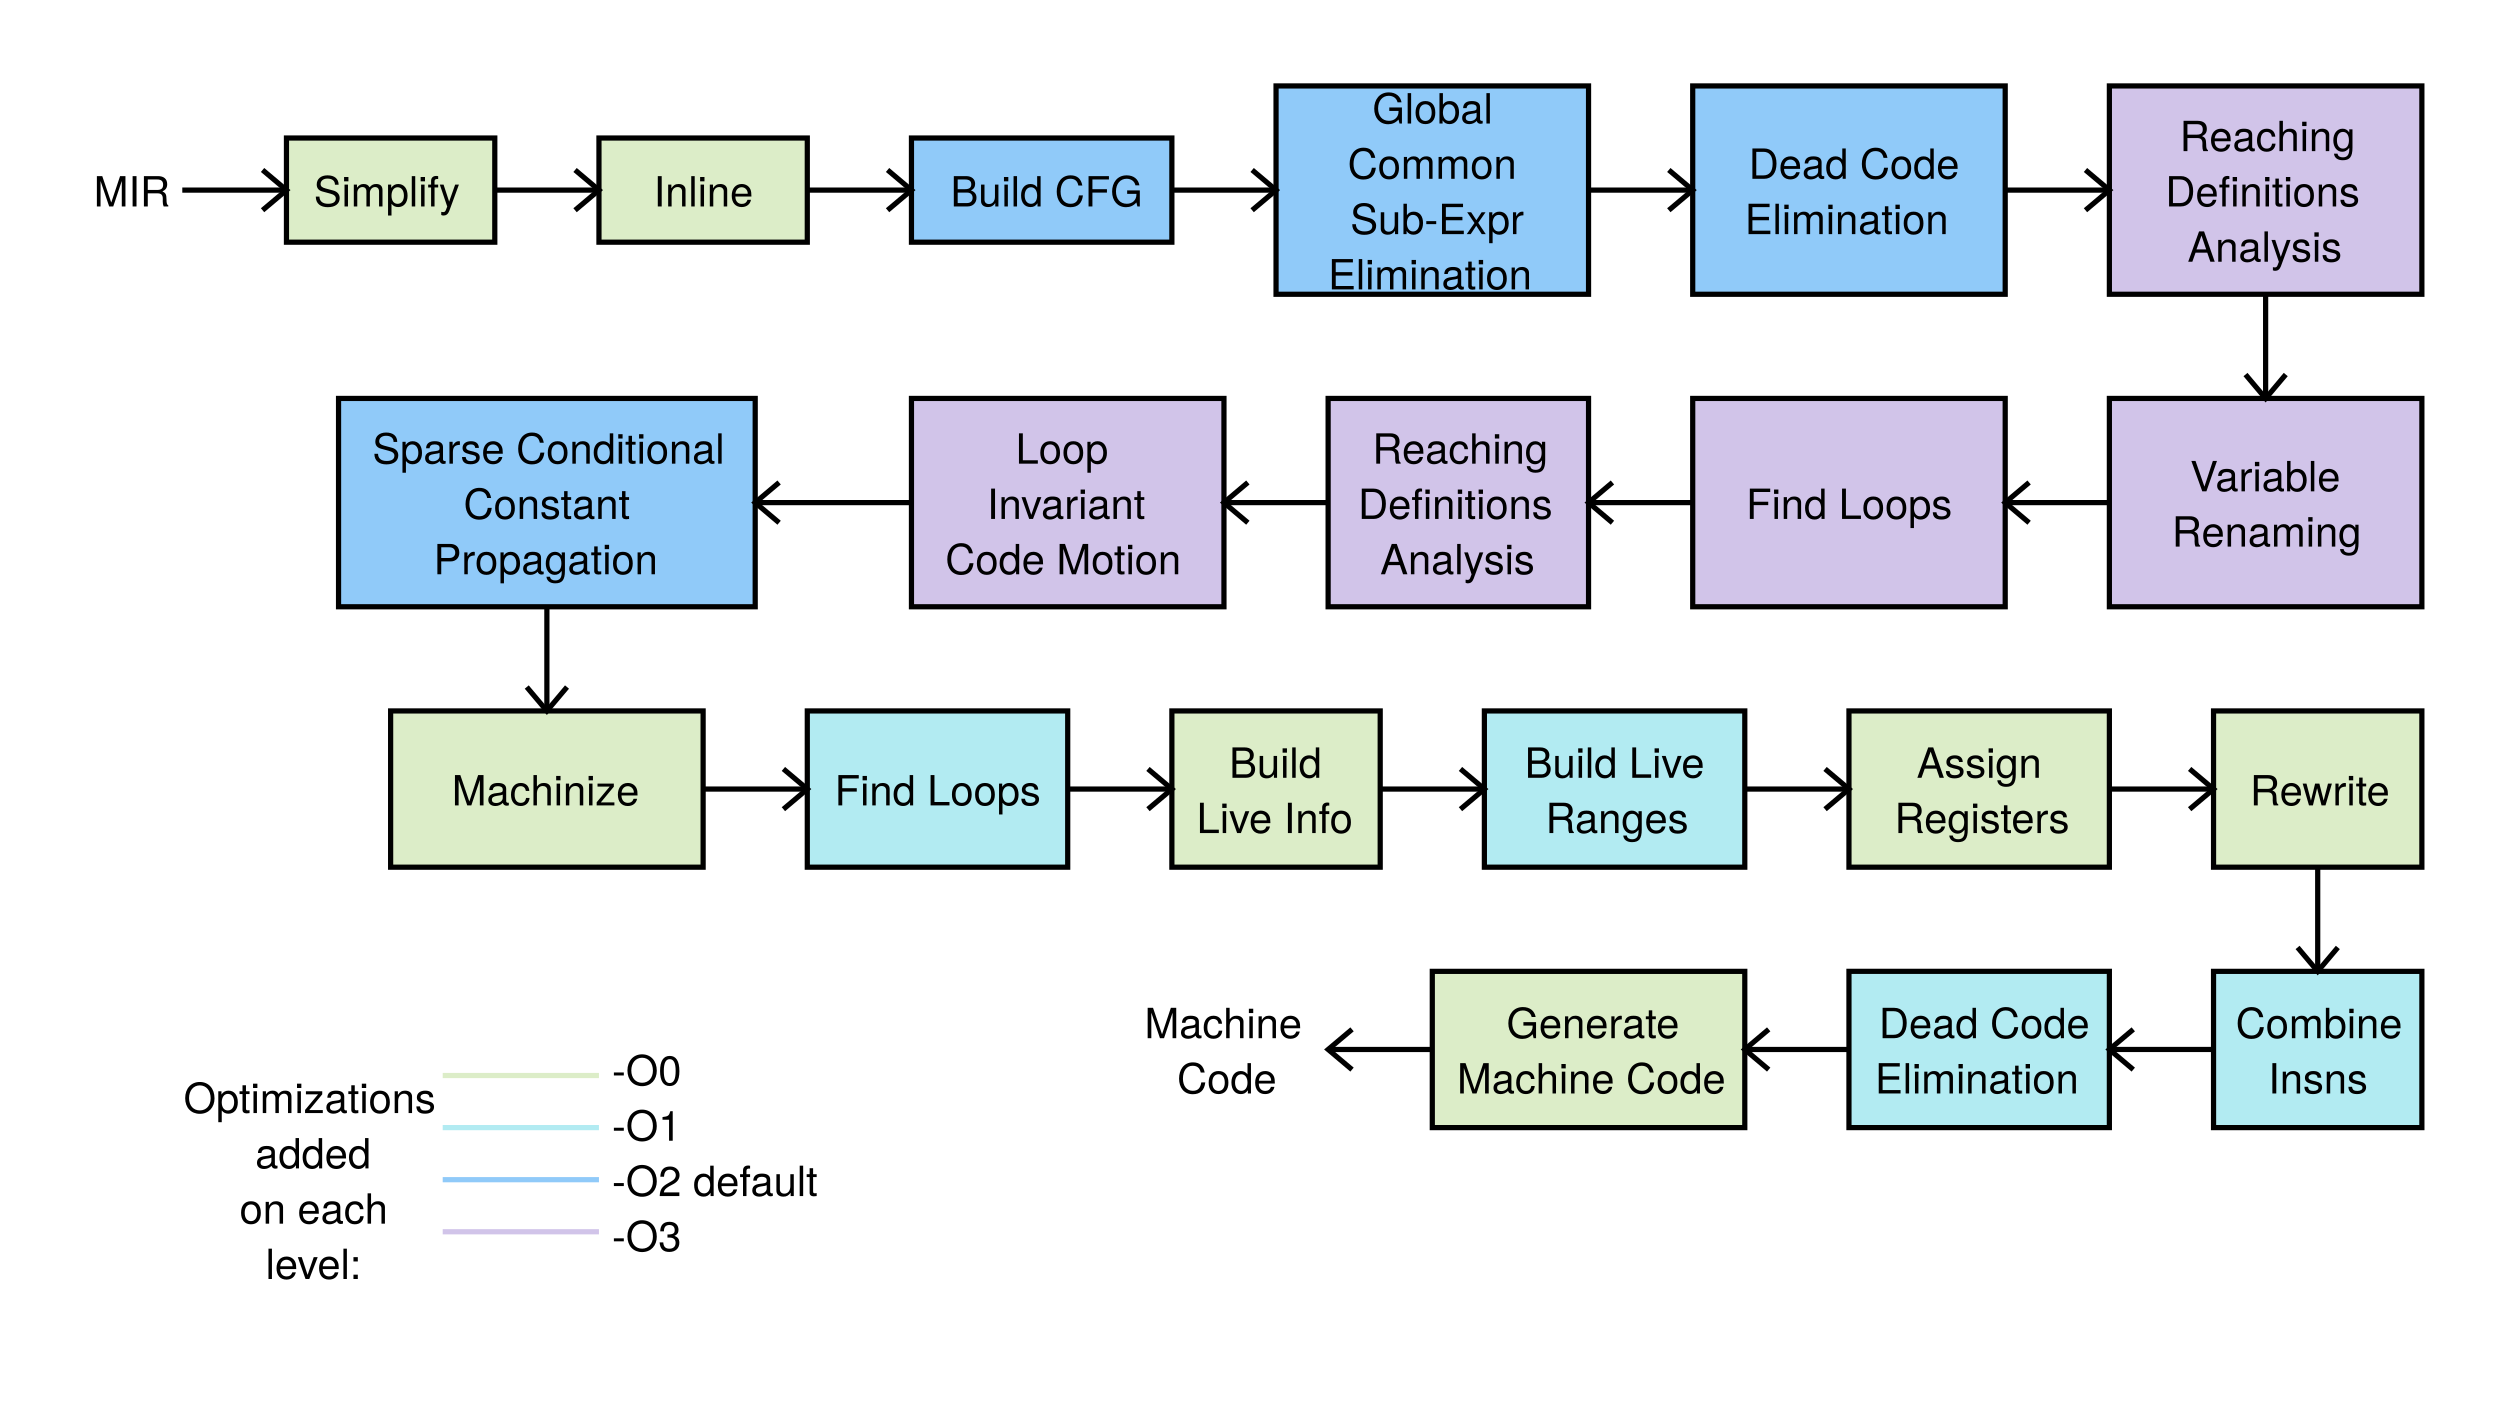
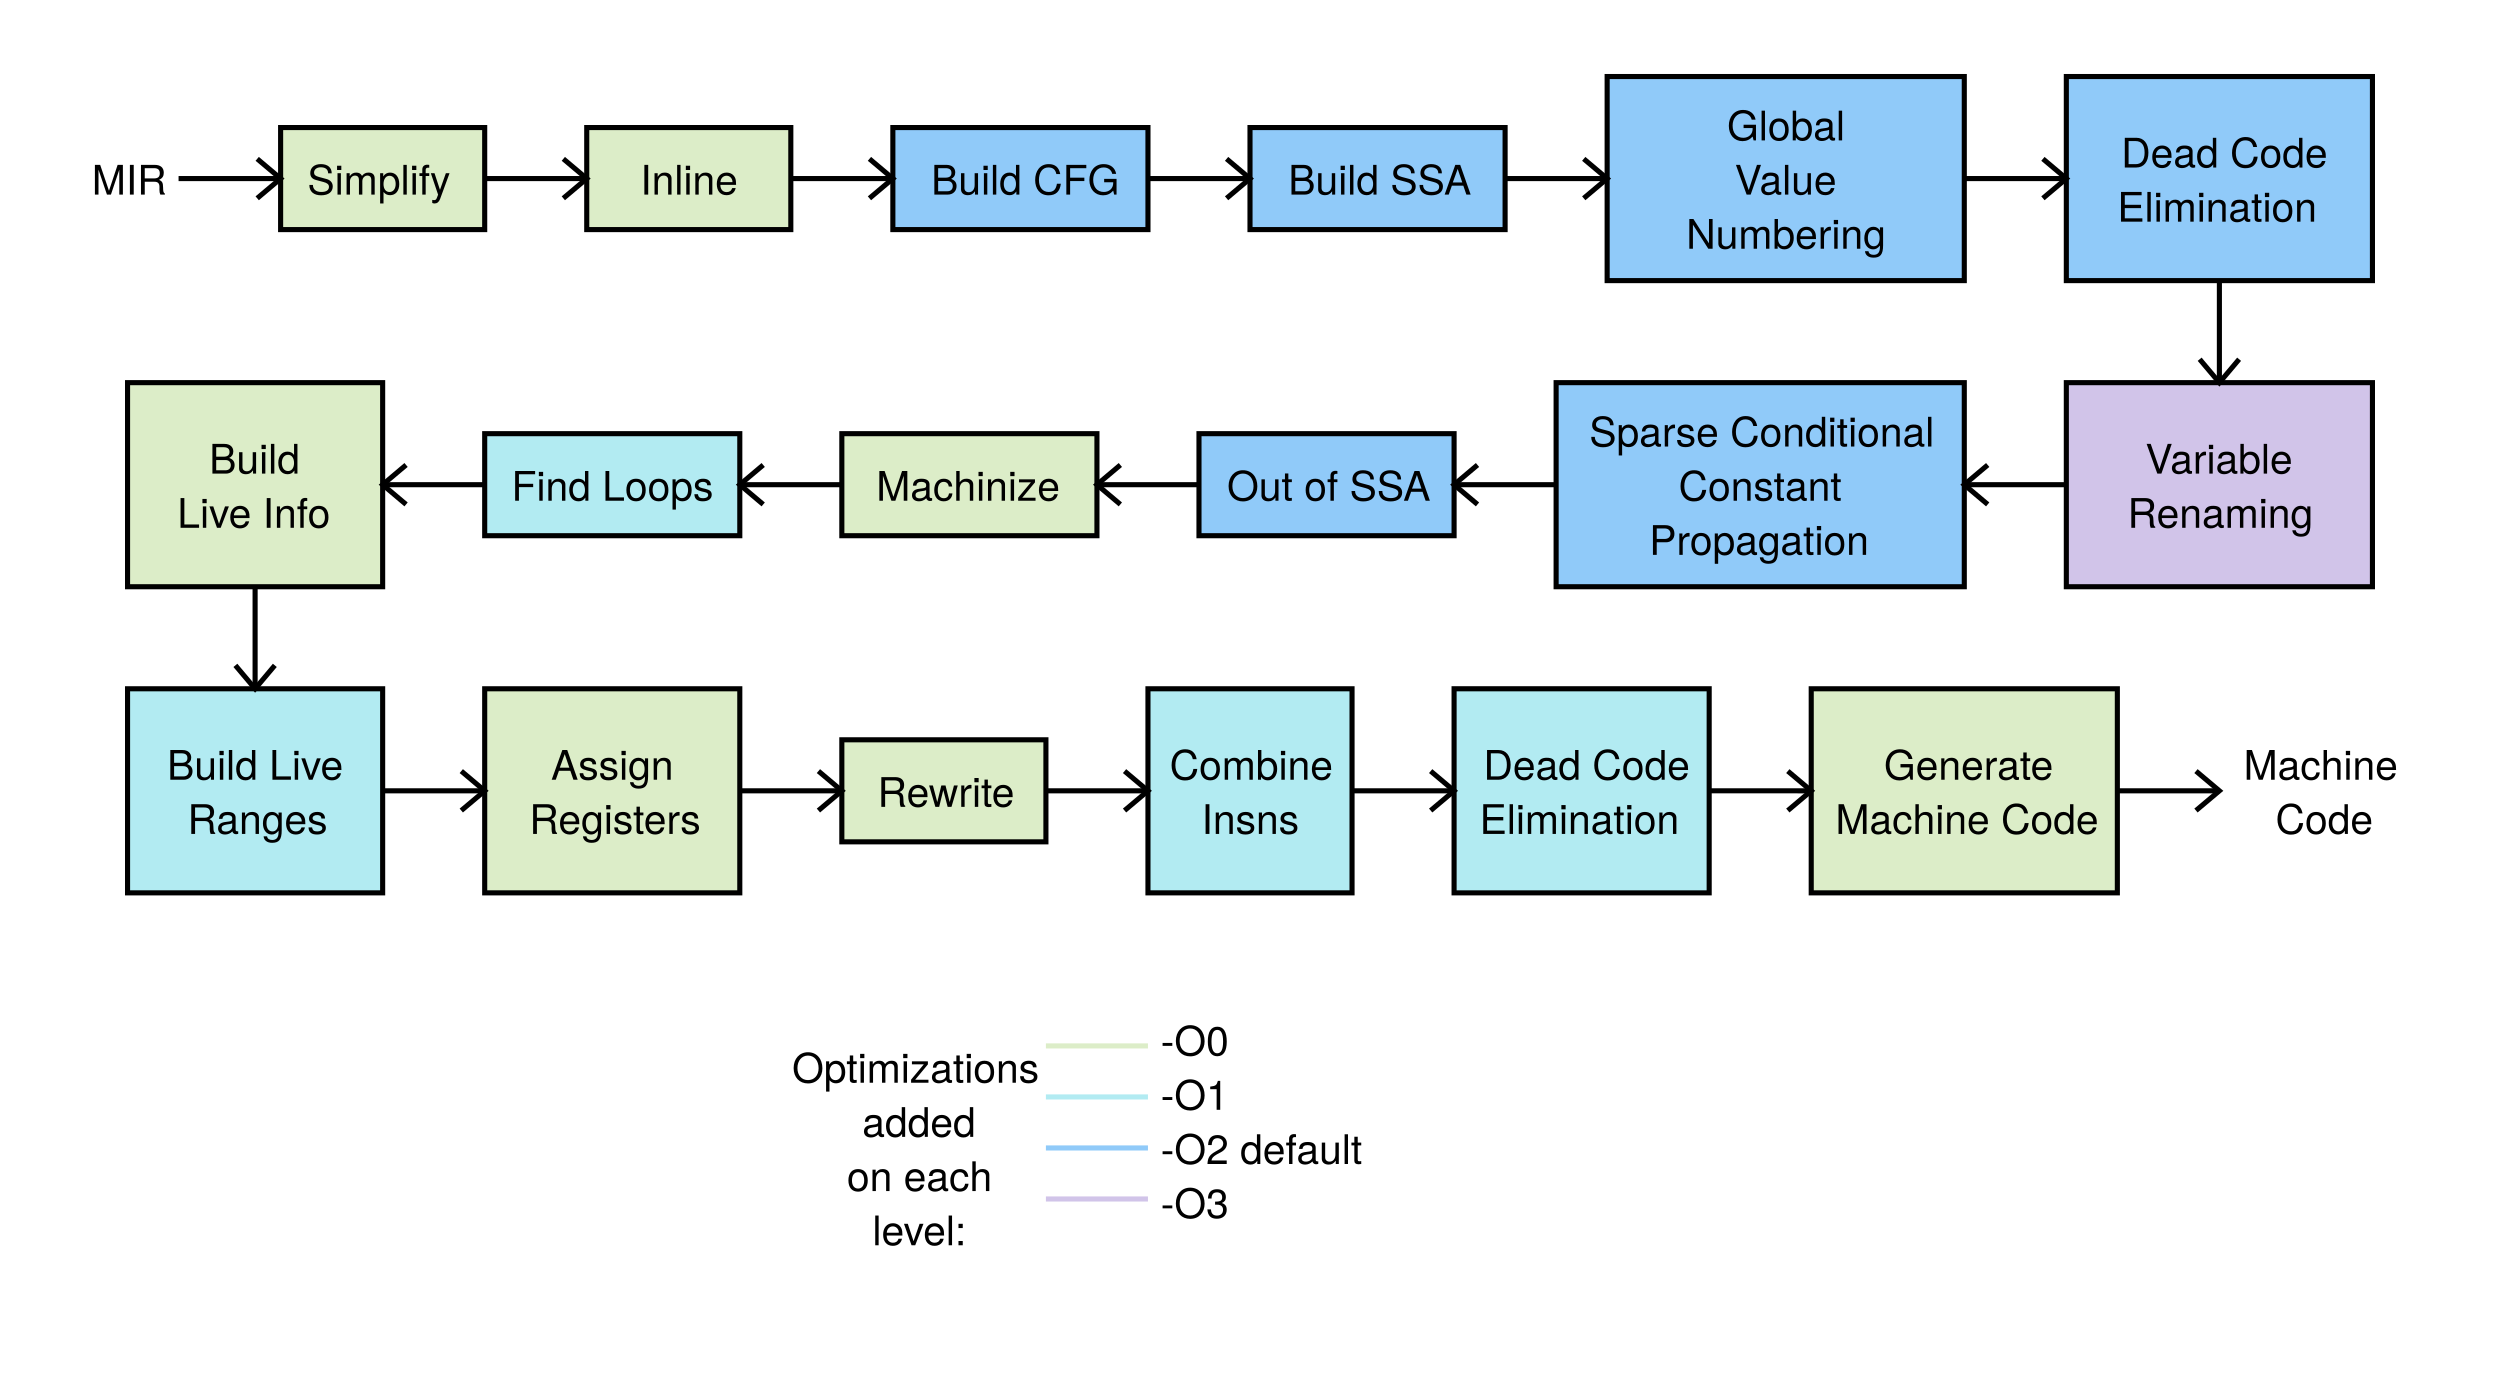
- <svg xmlns="http://www.w3.org/2000/svg" width="960.0" height="542.0" viewBox="-30.0 47.0 960.0 542.0" version="1.1">
-   <rect x="-30.0" y="47.0" width="960.0" height="542.0" fill="rgb(255,255,255)" />
-   <g id="s5149974">
-     <polygon id="s5149974" points="200,100.0 280,100.0 280,140 200,140.0 " fill="rgb(220,237,200)" stroke-width="2.0" stroke="rgb(0,0,0)" />
-     <g id="t5149974">
+ <svg xmlns="http://www.w3.org/2000/svg" width="980.0" height="540.0" viewBox="-30.0 50.0 980.0 540.0" version="1.1">
+   <rect x="-30.0" y="50.0" width="980.0" height="540.0" fill="rgb(255,255,255)" />
+   <g id="s78165797">
+     <polygon id="s78165797" points="200,100.0 280,100.0 280,140 200,140.0 " fill="rgb(220,237,200)" stroke-width="2.0" stroke="rgb(0,0,0)" />
+     <g id="t78165797">
      <text xml:space="preserve" x="221" y="126.281" font-family="Sans,Helvetica" fill="rgb(0,0,0)" font-size="16">Inline</text>
    </g>
  </g>
-   <g id="s132538007">
-     <polygon id="s132538007" points="120,320.0 240.0,320.0 240,380.0 120,380 " fill="rgb(220,237,200)" stroke-width="2.0" stroke="rgb(0,0,0)" />
-     <g id="t132538007">
-       <text xml:space="preserve" x="180.0" y="335.047" font-family="Sans,Helvetica" fill="rgb(0,0,0)" font-size="16" />
-       <text xml:space="preserve" x="143.5" y="356.281" font-family="Sans,Helvetica" fill="rgb(0,0,0)" font-size="16">Machinize</text>
-       <text xml:space="preserve" x="180.0" y="377.516" font-family="Sans,Helvetica" fill="rgb(0,0,0)" font-size="16" />
-     </g>
-   </g>
-   <g id="s229800068">
-     <polygon id="s229800068" points="320,100.0 420,100.0 420,140 320,140.0 " fill="rgb(144,202,249)" stroke-width="2.0" stroke="rgb(0,0,0)" />
-     <g id="t229800068">
+   <g id="s149200229">
+     <polygon id="s149200229" points="300.0,220.0 400.0,220.0 400,260.0 300.0,260 " fill="rgb(220,237,200)" stroke-width="2.0" stroke="rgb(0,0,0)" />
+     <g id="t149200229">
+       <text xml:space="preserve" x="350.0" y="225.047" font-family="Sans,Helvetica" fill="rgb(0,0,0)" font-size="16" />
+       <text xml:space="preserve" x="313.5" y="246.281" font-family="Sans,Helvetica" fill="rgb(0,0,0)" font-size="16">Machinize</text>
+       <text xml:space="preserve" x="350.0" y="267.516" font-family="Sans,Helvetica" fill="rgb(0,0,0)" font-size="16" />
+     </g>
+   </g>
+   <g id="s255947002">
+     <polygon id="s255947002" points="320,100.0 420,100.0 420,140 320,140.0 " fill="rgb(144,202,249)" stroke-width="2.0" stroke="rgb(0,0,0)" />
+     <g id="t255947002">
      <text xml:space="preserve" x="335" y="126.281" font-family="Sans,Helvetica" fill="rgb(0,0,0)" font-size="16">Build CFG</text>
    </g>
  </g>
-   <g id="s265140333">
-     <polygon id="s265140333" points="420,320.0 500,320.0 500.0,380.0 420,380 " fill="rgb(220,237,200)" stroke-width="2.0" stroke="rgb(0,0,0)" />
-     <g id="t265140333">
-       <text xml:space="preserve" x="442.0" y="345.664" font-family="Sans,Helvetica" fill="rgb(0,0,0)" font-size="16">Build</text>
-       <text xml:space="preserve" x="429.5" y="366.898" font-family="Sans,Helvetica" fill="rgb(0,0,0)" font-size="16">Live Info</text>
-     </g>
-   </g>
-   <g id="s169274530">
-     <polygon id="s169274530" points="540.0,320.0 640.0,320.0 640.0,380.0 540.0,380 " fill="rgb(178,235,242)" stroke-width="2.0" stroke="rgb(0,0,0)" />
-     <g id="t169274530">
-       <text xml:space="preserve" x="555.5" y="345.664" font-family="Sans,Helvetica" fill="rgb(0,0,0)" font-size="16">Build Live</text>
-       <text xml:space="preserve" x="563.5" y="366.898" font-family="Sans,Helvetica" fill="rgb(0,0,0)" font-size="16">Ranges</text>
-     </g>
-   </g>
-   <g id="s254299443">
-     <polygon id="s254299443" points="680.0,320.0 780,320.0 780.0,380 680.0,380.0 " fill="rgb(220,237,200)" stroke-width="2.0" stroke="rgb(0,0,0)" />
-     <g id="t254299443">
-       <text xml:space="preserve" x="706.0" y="345.664" font-family="Sans,Helvetica" fill="rgb(0,0,0)" font-size="16">Assign</text>
-       <text xml:space="preserve" x="697.5" y="366.898" font-family="Sans,Helvetica" fill="rgb(0,0,0)" font-size="16">Registers</text>
-     </g>
-   </g>
-   <g id="s69245168">
-     <polygon id="s69245168" points="820.0,320.0 900.0,320.0 900,380 820.0,380.0 " fill="rgb(220,237,200)" stroke-width="2.0" stroke="rgb(0,0,0)" />
-     <g id="t69245168">
-       <text xml:space="preserve" x="834.0" y="356.281" font-family="Sans,Helvetica" fill="rgb(0,0,0)" font-size="16">Rewrite</text>
-     </g>
-   </g>
-   <g id="s169504361">
-     <polygon id="s169504361" points="680,420.0 780.0,420.0 780,479.999 680,480.0 " fill="rgb(178,235,242)" stroke-width="2.0" stroke="rgb(0,0,0)" />
-     <g id="t169504361">
-       <text xml:space="preserve" x="691.5" y="445.664" font-family="Sans,Helvetica" fill="rgb(0,0,0)" font-size="16">Dead Code</text>
-       <text xml:space="preserve" x="690.0" y="466.898" font-family="Sans,Helvetica" fill="rgb(0,0,0)" font-size="16">Elimination</text>
-     </g>
-   </g>
-   <g id="s152776942">
-     <polygon id="s152776942" points="520.0,420.0 640.0,420.0 640,480 520.0,480.0 " fill="rgb(220,237,200)" stroke-width="2.0" stroke="rgb(0,0,0)" />
-     <g id="t152776942">
-       <text xml:space="preserve" x="548.5" y="445.664" font-family="Sans,Helvetica" fill="rgb(0,0,0)" font-size="16">Generate</text>
-       <text xml:space="preserve" x="529.5" y="466.898" font-family="Sans,Helvetica" fill="rgb(0,0,0)" font-size="16">Machine Code</text>
-     </g>
-   </g>
-   <g id="s261130639">
-     <polygon id="s261130639" points="-3.2123336E-13,100.0 40,100.0 40.0,140.0 1.7794384E-5,140 " fill="none" stroke-width="0.0" stroke="rgb(0,0,0)" />
-     <g id="t261130639">
+   <g id="s40499770">
+     <polygon id="s40499770" points="20,200.0 120,200.0 120,280.0 20,280 " fill="rgb(220,237,200)" stroke-width="2.0" stroke="rgb(0,0,0)" />
+     <g id="t40499770">
+       <text xml:space="preserve" x="52.0" y="235.664" font-family="Sans,Helvetica" fill="rgb(0,0,0)" font-size="16">Build</text>
+       <text xml:space="preserve" x="39.5" y="256.898" font-family="Sans,Helvetica" fill="rgb(0,0,0)" font-size="16">Live Info</text>
+     </g>
+   </g>
+   <g id="s190146026">
+     <polygon id="s190146026" points="20.0,320.0 120,320.0 120,400.0 20,400 " fill="rgb(178,235,242)" stroke-width="2.0" stroke="rgb(0,0,0)" />
+     <g id="t190146026">
+       <text xml:space="preserve" x="35.5" y="355.664" font-family="Sans,Helvetica" fill="rgb(0,0,0)" font-size="16">Build Live</text>
+       <text xml:space="preserve" x="43.5" y="376.898" font-family="Sans,Helvetica" fill="rgb(0,0,0)" font-size="16">Ranges</text>
+     </g>
+   </g>
+   <g id="s126557594">
+     <polygon id="s126557594" points="160,320.0 260,320.0 260.0,400 160,400.0 " fill="rgb(220,237,200)" stroke-width="2.0" stroke="rgb(0,0,0)" />
+     <g id="t126557594">
+       <text xml:space="preserve" x="186.0" y="355.664" font-family="Sans,Helvetica" fill="rgb(0,0,0)" font-size="16">Assign</text>
+       <text xml:space="preserve" x="177.5" y="376.898" font-family="Sans,Helvetica" fill="rgb(0,0,0)" font-size="16">Registers</text>
+     </g>
+   </g>
+   <g id="s178615979">
+     <polygon id="s178615979" points="300.0,340.0 380,340.0 380,380 300.0,380.0 " fill="rgb(220,237,200)" stroke-width="2.0" stroke="rgb(0,0,0)" />
+     <g id="t178615979">
+       <text xml:space="preserve" x="314" y="366.281" font-family="Sans,Helvetica" fill="rgb(0,0,0)" font-size="16">Rewrite</text>
+     </g>
+   </g>
+   <g id="s98423048">
+     <polygon id="s98423048" points="540.0,320.0 640.0,320.0 639.999,399.998 540.0,400.0 " fill="rgb(178,235,242)" stroke-width="2.0" stroke="rgb(0,0,0)" />
+     <g id="t98423048">
+       <text xml:space="preserve" x="551.5" y="355.664" font-family="Sans,Helvetica" fill="rgb(0,0,0)" font-size="16">Dead Code</text>
+       <text xml:space="preserve" x="550.0" y="376.898" font-family="Sans,Helvetica" fill="rgb(0,0,0)" font-size="16">Elimination</text>
+     </g>
+   </g>
+   <g id="s156410017">
+     <polygon id="s156410017" points="680.0,320.0 800.0,320.0 800,400 680.0,400.0 " fill="rgb(220,237,200)" stroke-width="2.0" stroke="rgb(0,0,0)" />
+     <g id="t156410017">
+       <text xml:space="preserve" x="708.5" y="355.664" font-family="Sans,Helvetica" fill="rgb(0,0,0)" font-size="16">Generate</text>
+       <text xml:space="preserve" x="689.5" y="376.898" font-family="Sans,Helvetica" fill="rgb(0,0,0)" font-size="16">Machine Code</text>
+     </g>
+   </g>
+   <g id="s44409542">
+     <polygon id="s44409542" points="-3.2123336E-13,100.0 40,100.0 40.0,140.0 1.7794384E-5,140 " fill="none" stroke-width="0.0" stroke="rgb(0,0,0)" />
+     <g id="t44409542">
      <text xml:space="preserve" x="6.0" y="126.281" font-family="Sans,Helvetica" fill="rgb(0,0,0)" font-size="16">MIR</text>
    </g>
  </g>
-   <g id="s235820060">
-     <polygon id="s235820060" points="400.0,420.0 480,420.0 480,480.0 400.0,480 " fill="none" stroke-width="0.0" stroke="rgb(0,0,0)" />
-     <g id="t235820060">
-       <text xml:space="preserve" x="409.5" y="445.664" font-family="Sans,Helvetica" fill="rgb(0,0,0)" font-size="16">Machine</text>
-       <text xml:space="preserve" x="422" y="466.898" font-family="Sans,Helvetica" fill="rgb(0,0,0)" font-size="16">Code</text>
-     </g>
-   </g>
-   <g id="s56789029">
-     <polygon id="s56789029" points="460.0,80.0 580,80.0 580.0,160 460.0,160.0 " fill="rgb(144,202,249)" stroke-width="2.0" stroke="rgb(0,0,0)" />
-     <g id="t56789029">
-       <text xml:space="preserve" x="497.0" y="94.43" font-family="Sans,Helvetica" fill="rgb(0,0,0)" font-size="16">Global</text>
-       <text xml:space="preserve" x="487.5" y="115.664" font-family="Sans,Helvetica" fill="rgb(0,0,0)" font-size="16">Common</text>
-       <text xml:space="preserve" x="488.5" y="136.898" font-family="Sans,Helvetica" fill="rgb(0,0,0)" font-size="16">Sub-Expr</text>
-       <text xml:space="preserve" x="480.0" y="158.133" font-family="Sans,Helvetica" fill="rgb(0,0,0)" font-size="16">Elimination</text>
-     </g>
-   </g>
-   <g id="s135097850">
-     <polygon id="s135097850" points="620.0,80.0 740.0,80.0 740,160.0 620.0,160 " fill="rgb(144,202,249)" stroke-width="2.0" stroke="rgb(0,0,0)" />
-     <g id="t135097850">
-       <text xml:space="preserve" x="641.5" y="115.664" font-family="Sans,Helvetica" fill="rgb(0,0,0)" font-size="16">Dead Code</text>
-       <text xml:space="preserve" x="640.0" y="136.898" font-family="Sans,Helvetica" fill="rgb(0,0,0)" font-size="16">Elimination</text>
-     </g>
-   </g>
-   <g id="s244723627">
-     <polygon id="s244723627" points="100,200.0 260,200.0 260,280 100,280.0 " fill="rgb(144,202,249)" stroke-width="2.0" stroke="rgb(0,0,0)" />
-     <g id="t244723627">
-       <text xml:space="preserve" x="113" y="225.047" font-family="Sans,Helvetica" fill="rgb(0,0,0)" font-size="16">Sparse Conditional</text>
-       <text xml:space="preserve" x="148" y="246.281" font-family="Sans,Helvetica" fill="rgb(0,0,0)" font-size="16">Constant</text>
-       <text xml:space="preserve" x="136.5" y="267.516" font-family="Sans,Helvetica" fill="rgb(0,0,0)" font-size="16">Propagation</text>
-     </g>
-   </g>
-   <g id="s29005320">
-     <polygon id="s29005320" points="80,100.0 160.0,100.0 160.0,140.0 80,140 " fill="rgb(220,237,200)" stroke-width="2.0" stroke="rgb(0,0,0)" />
-     <g id="t29005320">
+   <g id="s54710919">
+     <polygon id="s54710919" points="840.0,320.0 920.0,320.0 920,400 840.0,400.0 " fill="none" stroke-width="0.0" stroke="rgb(0,0,0)" />
+     <g id="t54710919">
+       <text xml:space="preserve" x="849.5" y="355.664" font-family="Sans,Helvetica" fill="rgb(0,0,0)" font-size="16">Machine</text>
+       <text xml:space="preserve" x="862.0" y="376.898" font-family="Sans,Helvetica" fill="rgb(0,0,0)" font-size="16">Code</text>
+     </g>
+   </g>
+   <g id="s184743348">
+     <polygon id="s184743348" points="780.0,80.0 900.0,80.0 900,160.0 780.0,160 " fill="rgb(144,202,249)" stroke-width="2.0" stroke="rgb(0,0,0)" />
+     <g id="t184743348">
+       <text xml:space="preserve" x="801.5" y="115.664" font-family="Sans,Helvetica" fill="rgb(0,0,0)" font-size="16">Dead Code</text>
+       <text xml:space="preserve" x="800.0" y="136.898" font-family="Sans,Helvetica" fill="rgb(0,0,0)" font-size="16">Elimination</text>
+     </g>
+   </g>
+   <g id="s72852957">
+     <polygon id="s72852957" points="580.0,200.0 740,200.0 740,280 580.0,280.0 " fill="rgb(144,202,249)" stroke-width="2.0" stroke="rgb(0,0,0)" />
+     <g id="t72852957">
+       <text xml:space="preserve" x="593" y="225.047" font-family="Sans,Helvetica" fill="rgb(0,0,0)" font-size="16">Sparse Conditional</text>
+       <text xml:space="preserve" x="628" y="246.281" font-family="Sans,Helvetica" fill="rgb(0,0,0)" font-size="16">Constant</text>
+       <text xml:space="preserve" x="616.5" y="267.516" font-family="Sans,Helvetica" fill="rgb(0,0,0)" font-size="16">Propagation</text>
+     </g>
+   </g>
+   <g id="s63513938">
+     <polygon id="s63513938" points="80,100.0 160.0,100.0 160.0,140.0 80,140 " fill="rgb(220,237,200)" stroke-width="2.0" stroke="rgb(0,0,0)" />
+     <g id="t63513938">
      <text xml:space="preserve" x="90.5" y="126.281" font-family="Sans,Helvetica" fill="rgb(0,0,0)" font-size="16">Simplify</text>
    </g>
  </g>
-   <g id="s140018081">
-     <polygon id="s140018081" points="820.0,420.0 900.0,420.0 900.0,480 820.0,480.0 " fill="rgb(178,235,242)" stroke-width="2.0" stroke="rgb(0,0,0)" />
-     <g id="t140018081">
-       <text xml:space="preserve" x="828.5" y="445.664" font-family="Sans,Helvetica" fill="rgb(0,0,0)" font-size="16">Combine</text>
-       <text xml:space="preserve" x="841.0" y="466.898" font-family="Sans,Helvetica" fill="rgb(0,0,0)" font-size="16">Insns</text>
-     </g>
-   </g>
-   <g id="s146042822">
-     <polygon id="s146042822" points="780.0,80.0 899.999,80.0 900.0,160 780.0,160.0 " fill="rgb(209,196,233)" stroke-width="2.0" stroke="rgb(0,0,0)" />
-     <g id="t146042822">
-       <text xml:space="preserve" x="807.0" y="105.047" font-family="Sans,Helvetica" fill="rgb(0,0,0)" font-size="16">Reaching</text>
-       <text xml:space="preserve" x="801.5" y="126.281" font-family="Sans,Helvetica" fill="rgb(0,0,0)" font-size="16">Definitions</text>
-       <text xml:space="preserve" x="810.0" y="147.516" font-family="Sans,Helvetica" fill="rgb(0,0,0)" font-size="16">Analysis</text>
-     </g>
-   </g>
-   <g id="s134617991">
-     <polygon id="s134617991" points="780.0,200.0 900.0,200.0 900.0,280.0 780.0,280.0 " fill="rgb(209,196,233)" stroke-width="2.0" stroke="rgb(0,0,0)" />
-     <g id="t134617991">
+   <g id="s91230243">
+     <polygon id="s91230243" points="420.0,320.0 500.0,320.0 500.0,400 420.0,400.0 " fill="rgb(178,235,242)" stroke-width="2.0" stroke="rgb(0,0,0)" />
+     <g id="t91230243">
+       <text xml:space="preserve" x="428.5" y="355.664" font-family="Sans,Helvetica" fill="rgb(0,0,0)" font-size="16">Combine</text>
+       <text xml:space="preserve" x="441.0" y="376.898" font-family="Sans,Helvetica" fill="rgb(0,0,0)" font-size="16">Insns</text>
+     </g>
+   </g>
+   <g id="s62109984">
+     <polygon id="s62109984" points="780.0,200.0 900.0,200.0 900.0,280.0 780.0,280.0 " fill="rgb(209,196,233)" stroke-width="2.0" stroke="rgb(0,0,0)" />
+     <g id="t62109984">
      <text xml:space="preserve" x="811.0" y="235.664" font-family="Sans,Helvetica" fill="rgb(0,0,0)" font-size="16">Variable</text>
      <text xml:space="preserve" x="804.0" y="256.898" font-family="Sans,Helvetica" fill="rgb(0,0,0)" font-size="16">Renaming</text>
    </g>
  </g>
-   <g id="s140970676">
-     <polygon id="s140970676" points="620.0,200.0 740,200.0 740.0,280.0 620.0,280 " fill="rgb(209,196,233)" stroke-width="2.0" stroke="rgb(0,0,0)" />
-     <g id="t140970676">
-       <text xml:space="preserve" x="640.5" y="246.281" font-family="Sans,Helvetica" fill="rgb(0,0,0)" font-size="16">Find Loops</text>
-     </g>
-   </g>
-   <g id="s73045725">
-     <polygon id="s73045725" points="480.0,200.0 580.0,200.0 580,280.0 480.0,280 " fill="rgb(209,196,233)" stroke-width="2.0" stroke="rgb(0,0,0)" />
-     <g id="t73045725">
-       <text xml:space="preserve" x="497.0" y="225.047" font-family="Sans,Helvetica" fill="rgb(0,0,0)" font-size="16">Reaching</text>
-       <text xml:space="preserve" x="491.5" y="246.281" font-family="Sans,Helvetica" fill="rgb(0,0,0)" font-size="16">Definitions</text>
-       <text xml:space="preserve" x="500.0" y="267.516" font-family="Sans,Helvetica" fill="rgb(0,0,0)" font-size="16">Analysis</text>
-     </g>
-   </g>
-   <g id="s7848530">
-     <polygon id="s7848530" points="320.0,200.0 440,200.0 440.0,280.0 320.0,280 " fill="rgb(209,196,233)" stroke-width="2.0" stroke="rgb(0,0,0)" />
-     <g id="t7848530">
-       <text xml:space="preserve" x="360.0" y="225.047" font-family="Sans,Helvetica" fill="rgb(0,0,0)" font-size="16">Loop </text>
-       <text xml:space="preserve" x="349.0" y="246.281" font-family="Sans,Helvetica" fill="rgb(0,0,0)" font-size="16">Invariant</text>
-       <text xml:space="preserve" x="333.0" y="267.516" font-family="Sans,Helvetica" fill="rgb(0,0,0)" font-size="16">Code Motion </text>
-     </g>
-   </g>
-   <g id="s228518179">
-     <polygon id="s228518179" points="280.0,320.0 380,320.0 380.0,380 280.0,380.0 " fill="rgb(178,235,242)" stroke-width="2.0" stroke="rgb(0,0,0)" />
-     <g id="t228518179">
-       <text xml:space="preserve" x="290.5" y="356.281" font-family="Sans,Helvetica" fill="rgb(0,0,0)" font-size="16">Find Loops</text>
-     </g>
-   </g>
-   <g id="s197402144">
-     <polygon id="s197402144" points="200,440.0 299.999,440.0 300,559.993 200,560.0 " fill="none" stroke-width="0.0" stroke="rgb(0,0,0)" />
-     <g id="t197402144">
-       <text xml:space="preserve" x="205.0" y="463.812" font-family="Sans,Helvetica" fill="rgb(0,0,0)" font-size="16">-O0</text>
-       <text xml:space="preserve" x="205.0" y="485.047" font-family="Sans,Helvetica" fill="rgb(0,0,0)" font-size="16">-O1</text>
-       <text xml:space="preserve" x="205.0" y="506.281" font-family="Sans,Helvetica" fill="rgb(0,0,0)" font-size="16">-O2 default</text>
-       <text xml:space="preserve" x="205.0" y="527.516" font-family="Sans,Helvetica" fill="rgb(0,0,0)" font-size="16">-O3</text>
-       <text xml:space="preserve" x="205.0" y="548.75" font-family="Sans,Helvetica" fill="rgb(0,0,0)" font-size="16" />
-     </g>
-   </g>
-   <g id="s7259097">
-     <polygon id="s7259097" points="40,440.0 139.998,440.0 140,560.0 40,560 " fill="none" stroke-width="0.0" stroke="rgb(0,0,0)" />
-     <g id="t7259097">
-       <text xml:space="preserve" x="40.5" y="474.43" font-family="Sans,Helvetica" fill="rgb(0,0,0)" font-size="16">Optimizations</text>
-       <text xml:space="preserve" x="68" y="495.664" font-family="Sans,Helvetica" fill="rgb(0,0,0)" font-size="16">added</text>
-       <text xml:space="preserve" x="62" y="516.898" font-family="Sans,Helvetica" fill="rgb(0,0,0)" font-size="16">on each</text>
-       <text xml:space="preserve" x="72" y="538.133" font-family="Sans,Helvetica" fill="rgb(0,0,0)" font-size="16">level:</text>
-     </g>
-   </g>
-   <g id="la28029342">
-     <path id="s28029342" d="M 160,120.0 200,120.0 " fill="none" stroke-width="2.0" stroke="rgb(0,0,0)" />
-     <path id="s73534937" d="M 190.822,127.731 200,120.0 190.822,112.269 " fill="none" stroke-width="2.0" stroke="rgb(0,0,0)" />
-     <g id="t28029342">
+   <g id="s253916764">
+     <polygon id="s253916764" points="160,220.0 260,220.0 260,260 160,260.0 " fill="rgb(178,235,242)" stroke-width="2.0" stroke="rgb(0,0,0)" />
+     <g id="t253916764">
+       <text xml:space="preserve" x="170.5" y="246.281" font-family="Sans,Helvetica" fill="rgb(0,0,0)" font-size="16">Find Loops</text>
+     </g>
+   </g>
+   <g id="s78496473">
+     <polygon id="s78496473" points="420,440.0 520,440.0 520.001,559.993 420,560.0 " fill="none" stroke-width="0.0" stroke="rgb(0,0,0)" />
+     <g id="t78496473">
+       <text xml:space="preserve" x="425.0" y="463.812" font-family="Sans,Helvetica" fill="rgb(0,0,0)" font-size="16">-O0</text>
+       <text xml:space="preserve" x="425.0" y="485.047" font-family="Sans,Helvetica" fill="rgb(0,0,0)" font-size="16">-O1</text>
+       <text xml:space="preserve" x="425.0" y="506.281" font-family="Sans,Helvetica" fill="rgb(0,0,0)" font-size="16">-O2 default</text>
+       <text xml:space="preserve" x="425.0" y="527.516" font-family="Sans,Helvetica" fill="rgb(0,0,0)" font-size="16">-O3</text>
+       <text xml:space="preserve" x="425.0" y="548.75" font-family="Sans,Helvetica" fill="rgb(0,0,0)" font-size="16" />
+     </g>
+   </g>
+   <g id="s204489886">
+     <polygon id="s204489886" points="280.0,440.0 379.998,440.0 380,560.0 280.0,560 " fill="none" stroke-width="0.0" stroke="rgb(0,0,0)" />
+     <g id="t204489886">
+       <text xml:space="preserve" x="280.5" y="474.43" font-family="Sans,Helvetica" fill="rgb(0,0,0)" font-size="16">Optimizations</text>
+       <text xml:space="preserve" x="308" y="495.664" font-family="Sans,Helvetica" fill="rgb(0,0,0)" font-size="16">added</text>
+       <text xml:space="preserve" x="302" y="516.898" font-family="Sans,Helvetica" fill="rgb(0,0,0)" font-size="16">on each</text>
+       <text xml:space="preserve" x="312" y="538.133" font-family="Sans,Helvetica" fill="rgb(0,0,0)" font-size="16">level:</text>
+     </g>
+   </g>
+   <g id="s94997375">
+     <polygon id="s94997375" points="460,100.0 560,100.0 560,140 460,140.0 " fill="rgb(144,202,249)" stroke-width="2.0" stroke="rgb(0,0,0)" />
+     <g id="t94997375">
+       <text xml:space="preserve" x="475" y="126.281" font-family="Sans,Helvetica" fill="rgb(0,0,0)" font-size="16">Build SSA</text>
+     </g>
+   </g>
+   <g id="s82528076">
+     <polygon id="s82528076" points="600.0,80.0 740,80.0 740.0,160 600.0,160.0 " fill="rgb(144,202,249)" stroke-width="2.0" stroke="rgb(0,0,0)" />
+     <g id="t82528076">
+       <text xml:space="preserve" x="647.0" y="105.047" font-family="Sans,Helvetica" fill="rgb(0,0,0)" font-size="16">Global</text>
+       <text xml:space="preserve" x="650.0" y="126.281" font-family="Sans,Helvetica" fill="rgb(0,0,0)" font-size="16">Value</text>
+       <text xml:space="preserve" x="631.0" y="147.516" font-family="Sans,Helvetica" fill="rgb(0,0,0)" font-size="16">Numbering</text>
+     </g>
+   </g>
+   <g id="s170429912">
+     <polygon id="s170429912" points="440,220.0 540.0,220.0 540,260.0 440,260.0 " fill="rgb(144,202,249)" stroke-width="2.0" stroke="rgb(0,0,0)" />
+     <g id="t170429912">
+       <text xml:space="preserve" x="451.0" y="246.281" font-family="Sans,Helvetica" fill="rgb(0,0,0)" font-size="16">Out of SSA</text>
+     </g>
+   </g>
+   <g id="la145666965">
+     <path id="s145666965" d="M 160,120.0 200,120.0 " fill="none" stroke-width="2.0" stroke="rgb(0,0,0)" />
+     <path id="s239986113" d="M 190.822,127.731 200,120.0 190.822,112.269 " fill="none" stroke-width="2.0" stroke="rgb(0,0,0)" />
+     <g id="t145666965">
      <text xml:space="preserve" x="180" y="112.206" font-family="Sans,Helvetica" fill="rgb(0,0,0)" font-size="14" />
    </g>
  </g>
-   <g id="la74249343">
-     <path id="s74249343" d="M 580,120 620.0,120 " fill="none" stroke-width="2.0" stroke="rgb(0,0,0)" />
-     <path id="s28987007" d="M 610.822,127.731 620.0,120 610.822,112.269 " fill="none" stroke-width="2.0" stroke="rgb(0,0,0)" />
-     <g id="t74249343">
-       <text xml:space="preserve" x="600" y="112.206" font-family="Sans,Helvetica" fill="rgb(0,0,0)" font-size="14" />
-     </g>
-   </g>
-   <g id="la236780620">
-     <path id="s236780620" d="M 420,120 460.0,120 " fill="none" stroke-width="2.0" stroke="rgb(0,0,0)" />
-     <path id="s91770444" d="M 450.822,127.731 460.0,120 450.822,112.269 " fill="none" stroke-width="2.0" stroke="rgb(0,0,0)" />
-     <g id="t236780620">
-       <text xml:space="preserve" x="440" y="112.206" font-family="Sans,Helvetica" fill="rgb(0,0,0)" font-size="14" />
-     </g>
-   </g>
-   <g id="la100582549">
-     <path id="s100582549" d="M 280,120 320,120.0 " fill="none" stroke-width="2.0" stroke="rgb(0,0,0)" />
-     <path id="s115125909" d="M 310.822,127.731 320,120.0 310.822,112.269 " fill="none" stroke-width="2.0" stroke="rgb(0,0,0)" />
-     <g id="t100582549">
+   <g id="la123210922">
+     <path id="s123210922" d="M 280,120 320,120.0 " fill="none" stroke-width="2.0" stroke="rgb(0,0,0)" />
+     <path id="s69692583" d="M 310.822,127.731 320,120.0 310.822,112.269 " fill="none" stroke-width="2.0" stroke="rgb(0,0,0)" />
+     <g id="t123210922">
      <text xml:space="preserve" x="300" y="111.664" font-family="Sans,Helvetica" fill="rgb(0,0,0)" font-size="16" />
    </g>
  </g>
-   <g id="la228411818">
-     <path id="s228411818" d="M 840,200.0 840.0,160 " fill="none" stroke-width="2.0" stroke="rgb(0,0,0)" />
-     <path id="s90565546" d="M 832.269,190.822 840,200.0 847.731,190.822 " fill="none" stroke-width="2.0" stroke="rgb(0,0,0)" />
-     <g id="t228411818">
+   <g id="la198224341">
+     <path id="s198224341" d="M 70.0,280 70,320.0 " fill="none" stroke-width="2.0" stroke="rgb(0,0,0)" />
+     <path id="s135157076" d="M 62.269,310.822 70,320.0 77.731,310.822 " fill="none" stroke-width="2.0" stroke="rgb(0,0,0)" />
+     <g id="t198224341">
+       <text xml:space="preserve" x="74.0" y="306.281" font-family="Sans,Helvetica" fill="rgb(0,0,0)" font-size="16" />
+     </g>
+   </g>
+   <g id="la164978843">
+     <path id="s164978843" d="M 300.0,360.0 260,360 " fill="none" stroke-width="2.0" stroke="rgb(0,0,0)" />
+     <path id="s252845309" d="M 290.822,367.731 300.0,360.0 290.822,352.269 " fill="none" stroke-width="2.0" stroke="rgb(0,0,0)" />
+     <g id="t164978843">
+       <text xml:space="preserve" x="280.0" y="351.664" font-family="Sans,Helvetica" fill="rgb(0,0,0)" font-size="16" />
+     </g>
+   </g>
+   <g id="la103517240">
+     <path id="s103517240" d="M 540.0,360.0 500.0,360 " fill="none" stroke-width="2.0" stroke="rgb(0,0,0)" />
+     <path id="s137993714" d="M 530.822,367.731 540.0,360.0 530.822,352.269 " fill="none" stroke-width="2.0" stroke="rgb(0,0,0)" />
+     <g id="t103517240">
+       <text xml:space="preserve" x="520.0" y="351.664" font-family="Sans,Helvetica" fill="rgb(0,0,0)" font-size="16" />
+     </g>
+   </g>
+   <g id="la9696273">
+     <path id="s9696273" d="M 420.0,360.0 380,360 " fill="none" stroke-width="2.0" stroke="rgb(0,0,0)" />
+     <path id="s164899907" d="M 410.822,367.731 420.0,360.0 410.822,352.269 " fill="none" stroke-width="2.0" stroke="rgb(0,0,0)" />
+     <g id="t9696273">
+       <text xml:space="preserve" x="400" y="351.664" font-family="Sans,Helvetica" fill="rgb(0,0,0)" font-size="16" />
+     </g>
+   </g>
+   <g id="la159533430">
+     <path id="s159533430" d="M 680.0,360.0 640,359.999 " fill="none" stroke-width="2.0" stroke="rgb(0,0,0)" />
+     <path id="s61174464" d="M 670.822,367.73 680.0,360.0 670.822,352.269 " fill="none" stroke-width="2.0" stroke="rgb(0,0,0)" />
+     <g id="t159533430">
+       <text xml:space="preserve" x="660" y="351.664" font-family="Sans,Helvetica" fill="rgb(0,0,0)" font-size="16" />
+     </g>
+   </g>
+   <g id="la102722423">
+     <path id="s102722423" d="M 840.0,360.0 800,360 " fill="none" stroke-width="2.0" stroke="rgb(0,0,0)" />
+     <path id="s115903481" d="M 830.822,367.731 840.0,360.0 830.822,352.269 " fill="none" stroke-width="2.0" stroke="rgb(0,0,0)" />
+     <g id="t102722423">
+       <text xml:space="preserve" x="820" y="351.664" font-family="Sans,Helvetica" fill="rgb(0,0,0)" font-size="16" />
+     </g>
+   </g>
+   <g id="la236681518">
+     <path id="s236681518" d="M 300.0,240 260,240 " fill="none" stroke-width="2.0" stroke="rgb(0,0,0)" />
+     <path id="s121612094" d="M 269.178,232.269 260,240 269.178,247.731 " fill="none" stroke-width="2.0" stroke="rgb(0,0,0)" />
+     <g id="t236681518">
+       <text xml:space="preserve" x="280" y="231.664" font-family="Sans,Helvetica" fill="rgb(0,0,0)" font-size="16" />
+     </g>
+   </g>
+   <g id="la137546959">
+     <path id="s137546959" d="M 160,240.0 120,240.0 " fill="none" stroke-width="2.0" stroke="rgb(0,0,0)" />
+     <path id="s50547103" d="M 129.178,232.269 120,240.0 129.178,247.731 " fill="none" stroke-width="2.0" stroke="rgb(0,0,0)" />
+     <g id="t137546959">
+       <text xml:space="preserve" x="140" y="231.664" font-family="Sans,Helvetica" fill="rgb(0,0,0)" font-size="16" />
+     </g>
+   </g>
+   <g id="la53031908">
+     <path id="s53031908" d="M 40,120 80,120 " fill="none" stroke-width="2.0" stroke="rgb(0,0,0)" />
+     <path id="s147782380" d="M 70.822,127.731 80,120 70.822,112.269 " fill="none" stroke-width="2.0" stroke="rgb(0,0,0)" />
+     <g id="t53031908">
+       <text xml:space="preserve" x="60" y="111.664" font-family="Sans,Helvetica" fill="rgb(0,0,0)" font-size="16" />
+     </g>
+   </g>
+   <g id="la213041229">
+     <path id="s213041229" d="M 379.999,500.0 420,500.0 " fill="none" stroke-width="2.0" stroke="rgb(144,202,249)" />
+     <g id="t213041229">
+       <text xml:space="preserve" x="399.999" y="491.664" font-family="Sans,Helvetica" fill="rgb(0,0,0)" font-size="16" />
+     </g>
+   </g>
+   <g id="la121734914">
+     <path id="s121734914" d="M 379.999,480.0 420,480.0 " fill="none" stroke-width="2.0" stroke="rgb(178,235,242)" />
+     <g id="t121734914">
+       <text xml:space="preserve" x="399.999" y="471.664" font-family="Sans,Helvetica" fill="rgb(0,0,0)" font-size="16" />
+     </g>
+   </g>
+   <g id="la194332691">
+     <path id="s194332691" d="M 379.998,460.0 420,460.0 " fill="none" stroke-width="2.0" stroke="rgb(220,237,200)" />
+     <g id="t194332691">
+       <text xml:space="preserve" x="399.999" y="451.664" font-family="Sans,Helvetica" fill="rgb(0,0,0)" font-size="16" />
+     </g>
+   </g>
+   <g id="la204974672">
+     <path id="s204974672" d="M 379.999,520.0 420,520.0 " fill="none" stroke-width="2.0" stroke="rgb(209,196,233)" />
+     <g id="t204974672">
+       <text xml:space="preserve" x="400" y="511.664" font-family="Sans,Helvetica" fill="rgb(0,0,0)" font-size="16" />
+     </g>
+   </g>
+   <g id="la58201161">
+     <path id="s58201161" d="M 420,120 460,120.0 " fill="none" stroke-width="2.0" stroke="rgb(0,0,0)" />
+     <path id="s253554357" d="M 450.822,127.731 460,120.0 450.822,112.269 " fill="none" stroke-width="2.0" stroke="rgb(0,0,0)" />
+     <g id="t58201161">
+       <text xml:space="preserve" x="440" y="111.664" font-family="Sans,Helvetica" fill="rgb(0,0,0)" font-size="16" />
+     </g>
+   </g>
+   <g id="la163909966">
+     <path id="s163909966" d="M 560,120 600.0,120.0 " fill="none" stroke-width="2.0" stroke="rgb(0,0,0)" />
+     <path id="s84605258" d="M 590.822,127.731 600.0,120.0 590.822,112.269 " fill="none" stroke-width="2.0" stroke="rgb(0,0,0)" />
+     <g id="t163909966">
+       <text xml:space="preserve" x="580.0" y="111.664" font-family="Sans,Helvetica" fill="rgb(0,0,0)" font-size="16" />
+     </g>
+   </g>
+   <g id="la75649647">
+     <path id="s75649647" d="M 740,120 780.0,120 " fill="none" stroke-width="2.0" stroke="rgb(0,0,0)" />
+     <path id="s115138747" d="M 770.822,127.731 780.0,120 770.822,112.269 " fill="none" stroke-width="2.0" stroke="rgb(0,0,0)" />
+     <g id="t75649647">
+       <text xml:space="preserve" x="760" y="112.206" font-family="Sans,Helvetica" fill="rgb(0,0,0)" font-size="14" />
+     </g>
+   </g>
+   <g id="la24451964">
+     <path id="s24451964" d="M 840,160 840.0,200.0 " fill="none" stroke-width="2.0" stroke="rgb(0,0,0)" />
+     <path id="s69655000" d="M 832.269,190.822 840.0,200.0 847.731,190.822 " fill="none" stroke-width="2.0" stroke="rgb(0,0,0)" />
+     <g id="t24451964">
      <text xml:space="preserve" x="844" y="186.281" font-family="Sans,Helvetica" fill="rgb(0,0,0)" font-size="16" />
    </g>
  </g>
-   <g id="la199645595">
-     <path id="s199645595" d="M 740,240.0 780.0,240.0 " fill="none" stroke-width="2.0" stroke="rgb(0,0,0)" />
-     <path id="s162485147" d="M 749.178,232.269 740,240.0 749.178,247.731 " fill="none" stroke-width="2.0" stroke="rgb(0,0,0)" />
-     <g id="t199645595">
+   <g id="la186952709">
+     <path id="s186952709" d="M 740,240 780.0,240.0 " fill="none" stroke-width="2.0" stroke="rgb(0,0,0)" />
+     <path id="s268091697" d="M 749.178,232.269 740,240 749.178,247.731 " fill="none" stroke-width="2.0" stroke="rgb(0,0,0)" />
+     <g id="t186952709">
      <text xml:space="preserve" x="760.0" y="231.664" font-family="Sans,Helvetica" fill="rgb(0,0,0)" font-size="16" />
    </g>
  </g>
-   <g id="la155423032">
-     <path id="s155423032" d="M 580,240.0 620.0,240 " fill="none" stroke-width="2.0" stroke="rgb(0,0,0)" />
-     <path id="s131896" d="M 589.178,232.269 580,240.0 589.178,247.731 " fill="none" stroke-width="2.0" stroke="rgb(0,0,0)" />
-     <g id="t155423032">
-       <text xml:space="preserve" x="600" y="231.664" font-family="Sans,Helvetica" fill="rgb(0,0,0)" font-size="16" />
-     </g>
-   </g>
-   <g id="la22287633">
-     <path id="s22287633" d="M 480.0,240 440.0,240.0 " fill="none" stroke-width="2.0" stroke="rgb(0,0,0)" />
-     <path id="s52862737" d="M 449.178,232.269 440.0,240.0 449.178,247.731 " fill="none" stroke-width="2.0" stroke="rgb(0,0,0)" />
-     <g id="t22287633">
-       <text xml:space="preserve" x="460.0" y="231.664" font-family="Sans,Helvetica" fill="rgb(0,0,0)" font-size="16" />
-     </g>
-   </g>
-   <g id="la190731894">
-     <path id="s190731894" d="M 740,120.0 780.0,120.0 " fill="none" stroke-width="2.0" stroke="rgb(0,0,0)" />
-     <path id="s68098166" d="M 770.822,127.731 780.0,120.0 770.822,112.269 " fill="none" stroke-width="2.0" stroke="rgb(0,0,0)" />
-     <g id="t190731894">
-       <text xml:space="preserve" x="760" y="111.664" font-family="Sans,Helvetica" fill="rgb(0,0,0)" font-size="16" />
-     </g>
-   </g>
-   <g id="la180810871">
-     <path id="s180810871" d="M 320.0,240 260,240 " fill="none" stroke-width="2.0" stroke="rgb(0,0,0)" />
-     <path id="s86347383" d="M 269.178,232.269 260,240 269.178,247.731 " fill="none" stroke-width="2.0" stroke="rgb(0,0,0)" />
-     <g id="t180810871">
-       <text xml:space="preserve" x="290" y="231.664" font-family="Sans,Helvetica" fill="rgb(0,0,0)" font-size="16" />
-     </g>
-   </g>
-   <g id="la3967204">
-     <path id="s3967204" d="M 500,350.0 540.0,350 " fill="none" stroke-width="2.0" stroke="rgb(0,0,0)" />
-     <path id="s158341860" d="M 530.822,357.73 540.0,350 530.822,342.269 " fill="none" stroke-width="2.0" stroke="rgb(0,0,0)" />
-     <g id="t3967204">
-       <text xml:space="preserve" x="520.0" y="341.664" font-family="Sans,Helvetica" fill="rgb(0,0,0)" font-size="16" />
-     </g>
-   </g>
-   <g id="la265548109">
-     <path id="s265548109" d="M 640.0,350.0 680.0,350.0 " fill="none" stroke-width="2.0" stroke="rgb(0,0,0)" />
-     <path id="s222632781" d="M 670.822,357.731 680.0,350.0 670.822,342.269 " fill="none" stroke-width="2.0" stroke="rgb(0,0,0)" />
-     <g id="t265548109">
-       <text xml:space="preserve" x="660.0" y="341.664" font-family="Sans,Helvetica" fill="rgb(0,0,0)" font-size="16" />
-     </g>
-   </g>
-   <g id="la256992258">
-     <path id="s256992258" d="M 820.0,350 780.0,350 " fill="none" stroke-width="2.0" stroke="rgb(0,0,0)" />
-     <path id="s256656898" d="M 810.822,357.731 820.0,350 810.822,342.269 " fill="none" stroke-width="2.0" stroke="rgb(0,0,0)" />
-     <g id="t256992258">
-       <text xml:space="preserve" x="800.0" y="341.664" font-family="Sans,Helvetica" fill="rgb(0,0,0)" font-size="16" />
-     </g>
-   </g>
-   <g id="la229400851">
-     <path id="s229400851" d="M 780,449.999 820.0,450.0 " fill="none" stroke-width="2.0" stroke="rgb(0,0,0)" />
-     <path id="s140155667" d="M 789.178,442.269 780,449.999 789.178,457.73 " fill="none" stroke-width="2.0" stroke="rgb(0,0,0)" />
-     <g id="t229400851">
-       <text xml:space="preserve" x="800" y="441.664" font-family="Sans,Helvetica" fill="rgb(0,0,0)" font-size="16" />
-     </g>
-   </g>
-   <g id="la262885200">
-     <path id="s262885200" d="M 860.0,420.0 860,380 " fill="none" stroke-width="2.0" stroke="rgb(0,0,0)" />
-     <path id="s226885968" d="M 852.269,410.822 860.0,420.0 867.731,410.822 " fill="none" stroke-width="2.0" stroke="rgb(0,0,0)" />
-     <g id="t262885200">
-       <text xml:space="preserve" x="864" y="406.281" font-family="Sans,Helvetica" fill="rgb(0,0,0)" font-size="16" />
-     </g>
-   </g>
-   <g id="la100357449">
-     <path id="s100357449" d="M 640,450 680,450.0 " fill="none" stroke-width="2.0" stroke="rgb(0,0,0)" />
-     <path id="s173350729" d="M 649.178,442.269 640,450 649.178,457.731 " fill="none" stroke-width="2.0" stroke="rgb(0,0,0)" />
-     <g id="t100357449">
-       <text xml:space="preserve" x="660" y="441.664" font-family="Sans,Helvetica" fill="rgb(0,0,0)" font-size="16" />
-     </g>
-   </g>
-   <g id="la259374670">
-     <path id="s259374670" d="M 480,450.0 520.0,450.0 " fill="none" stroke-width="2.0" stroke="rgb(0,0,0)" />
-     <path id="s20758606" d="M 489.178,442.269 480,450.0 489.178,457.731 " fill="none" stroke-width="2.0" stroke="rgb(0,0,0)" />
-     <g id="t259374670">
-       <text xml:space="preserve" x="500" y="441.664" font-family="Sans,Helvetica" fill="rgb(0,0,0)" font-size="16" />
-     </g>
-   </g>
-   <g id="la57801583">
-     <path id="s57801583" d="M 240,350.0 280.0,350.0 " fill="none" stroke-width="2.0" stroke="rgb(0,0,0)" />
-     <path id="s63559023" d="M 270.822,357.731 280.0,350.0 270.822,342.269 " fill="none" stroke-width="2.0" stroke="rgb(0,0,0)" />
-     <g id="t57801583">
-       <text xml:space="preserve" x="260.0" y="341.664" font-family="Sans,Helvetica" fill="rgb(0,0,0)" font-size="16" />
-     </g>
-   </g>
-   <g id="la150868092">
-     <path id="s150868092" d="M 380,350.0 420,350 " fill="none" stroke-width="2.0" stroke="rgb(0,0,0)" />
-     <path id="s248636028" d="M 410.822,357.731 420,350 410.822,342.269 " fill="none" stroke-width="2.0" stroke="rgb(0,0,0)" />
-     <g id="t150868092">
-       <text xml:space="preserve" x="400.0" y="341.664" font-family="Sans,Helvetica" fill="rgb(0,0,0)" font-size="16" />
-     </g>
-   </g>
-   <g id="la152763653">
-     <path id="s152763653" d="M 180,280 180.0,320.0 " fill="none" stroke-width="2.0" stroke="rgb(0,0,0)" />
-     <path id="s172451589" d="M 172.269,310.822 180.0,320.0 187.731,310.822 " fill="none" stroke-width="2.0" stroke="rgb(0,0,0)" />
-     <g id="t152763653">
-       <text xml:space="preserve" x="184" y="306.281" font-family="Sans,Helvetica" fill="rgb(0,0,0)" font-size="16" />
-     </g>
-   </g>
-   <g id="la7565658">
-     <path id="s7565658" d="M 40,120 80,120 " fill="none" stroke-width="2.0" stroke="rgb(0,0,0)" />
-     <path id="s78156634" d="M 70.822,127.731 80,120 70.822,112.269 " fill="none" stroke-width="2.0" stroke="rgb(0,0,0)" />
-     <g id="t7565658">
-       <text xml:space="preserve" x="60" y="111.664" font-family="Sans,Helvetica" fill="rgb(0,0,0)" font-size="16" />
-     </g>
-   </g>
-   <g id="la55369611">
-     <path id="s55369611" d="M 139.999,500.0 200,500.0 " fill="none" stroke-width="2.0" stroke="rgb(144,202,249)" />
-     <g id="t55369611">
-       <text xml:space="preserve" x="169.999" y="491.664" font-family="Sans,Helvetica" fill="rgb(0,0,0)" font-size="16" />
-     </g>
-   </g>
-   <g id="la72988776">
-     <path id="s72988776" d="M 139.999,480.0 200,480.0 " fill="none" stroke-width="2.0" stroke="rgb(178,235,242)" />
-     <g id="t72988776">
-       <text xml:space="preserve" x="169.999" y="471.664" font-family="Sans,Helvetica" fill="rgb(0,0,0)" font-size="16" />
-     </g>
-   </g>
-   <g id="la148071553">
-     <path id="s148071553" d="M 139.998,460.0 200,460.0 " fill="none" stroke-width="2.0" stroke="rgb(220,237,200)" />
-     <g id="t148071553">
-       <text xml:space="preserve" x="169.999" y="451.664" font-family="Sans,Helvetica" fill="rgb(0,0,0)" font-size="16" />
-     </g>
-   </g>
-   <g id="la124209446">
-     <path id="s124209446" d="M 139.999,520.0 200,520.0 " fill="none" stroke-width="2.0" stroke="rgb(209,196,233)" />
-     <g id="t124209446">
-       <text xml:space="preserve" x="170" y="511.664" font-family="Sans,Helvetica" fill="rgb(0,0,0)" font-size="16" />
-     </g>
+   <g id="la31977108">
+     <path id="s31977108" d="M 400,240.0 440,240.0 " fill="none" stroke-width="2.0" stroke="rgb(0,0,0)" />
+     <path id="s25649174" d="M 409.178,232.269 400,240.0 409.178,247.731 " fill="none" stroke-width="2.0" stroke="rgb(0,0,0)" />
+   </g>
+   <g id="la82435389">
+     <path id="s82435389" d="M 540.0,240.0 580.0,240.0 " fill="none" stroke-width="2.0" stroke="rgb(0,0,0)" />
+     <path id="s216976791" d="M 549.178,232.269 540.0,240.0 549.178,247.731 " fill="none" stroke-width="2.0" stroke="rgb(0,0,0)" />
+   </g>
+   <g id="la53082418">
+     <path id="s53082418" d="M 120,360.0 160,360.0 " fill="none" stroke-width="2.0" stroke="rgb(0,0,0)" />
+     <path id="s236698500" d="M 150.822,367.731 160,360.0 150.822,352.269 " fill="none" stroke-width="2.0" stroke="rgb(0,0,0)" />
  </g>
</svg>
